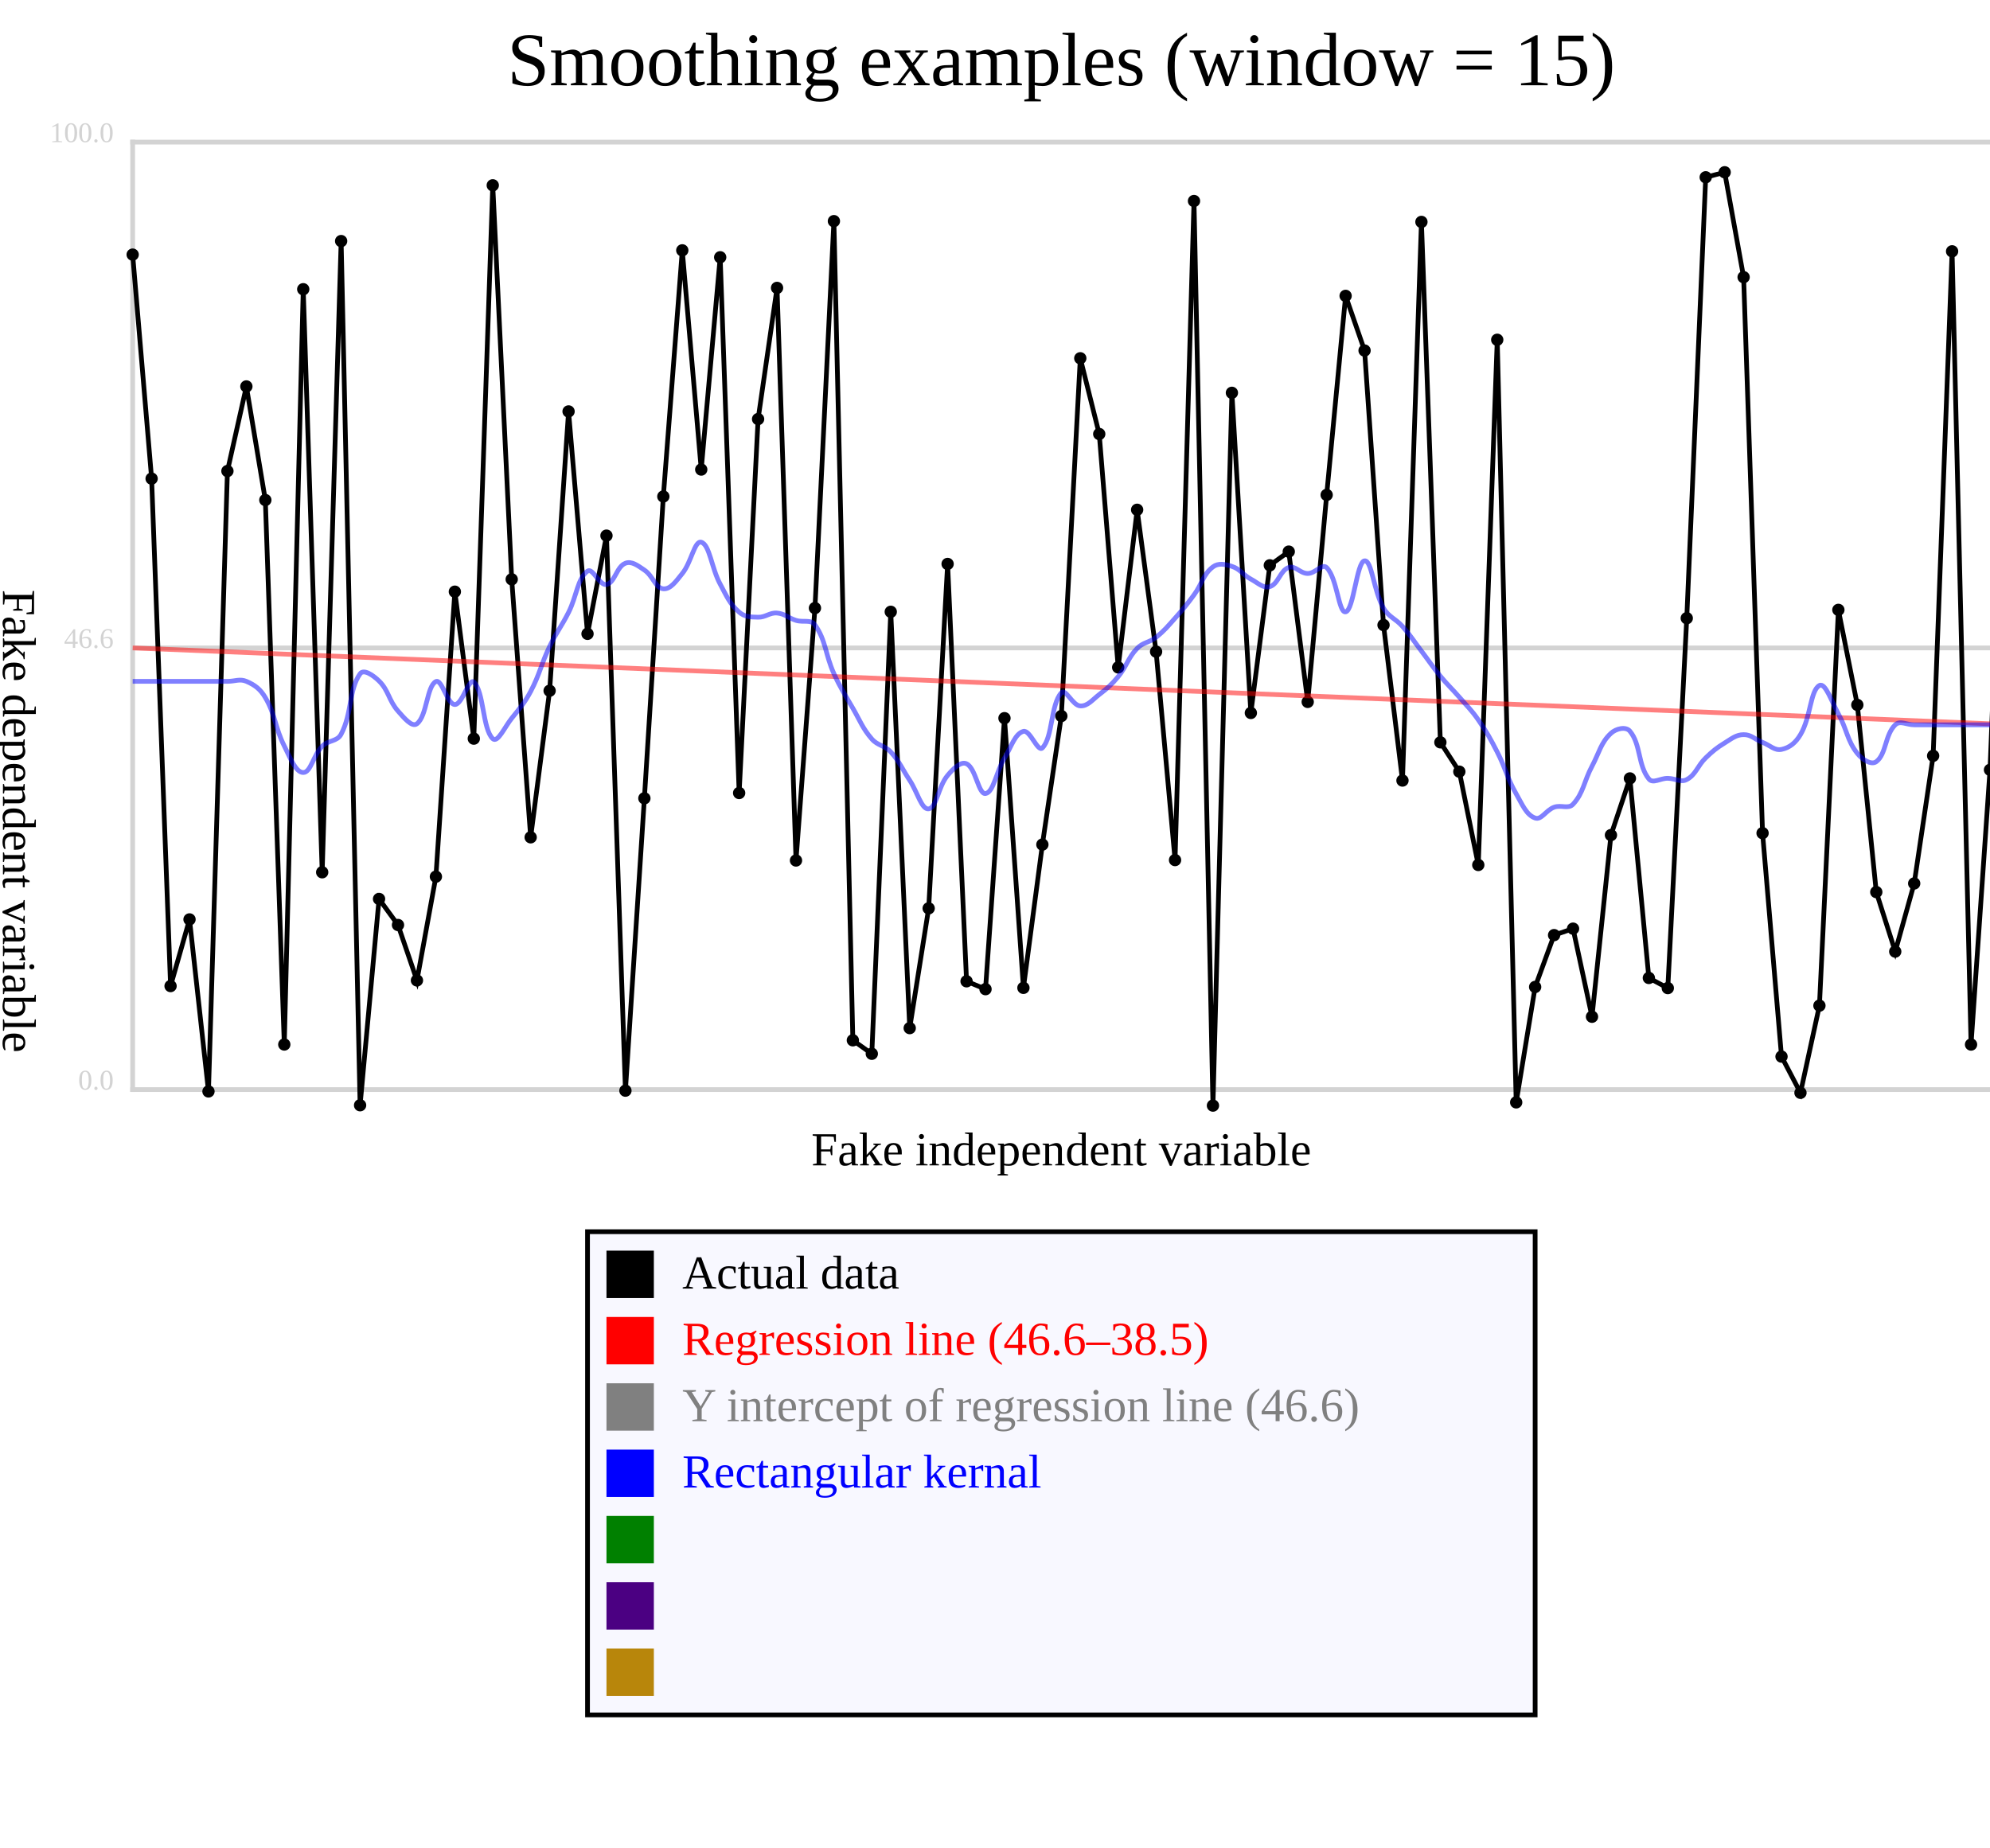
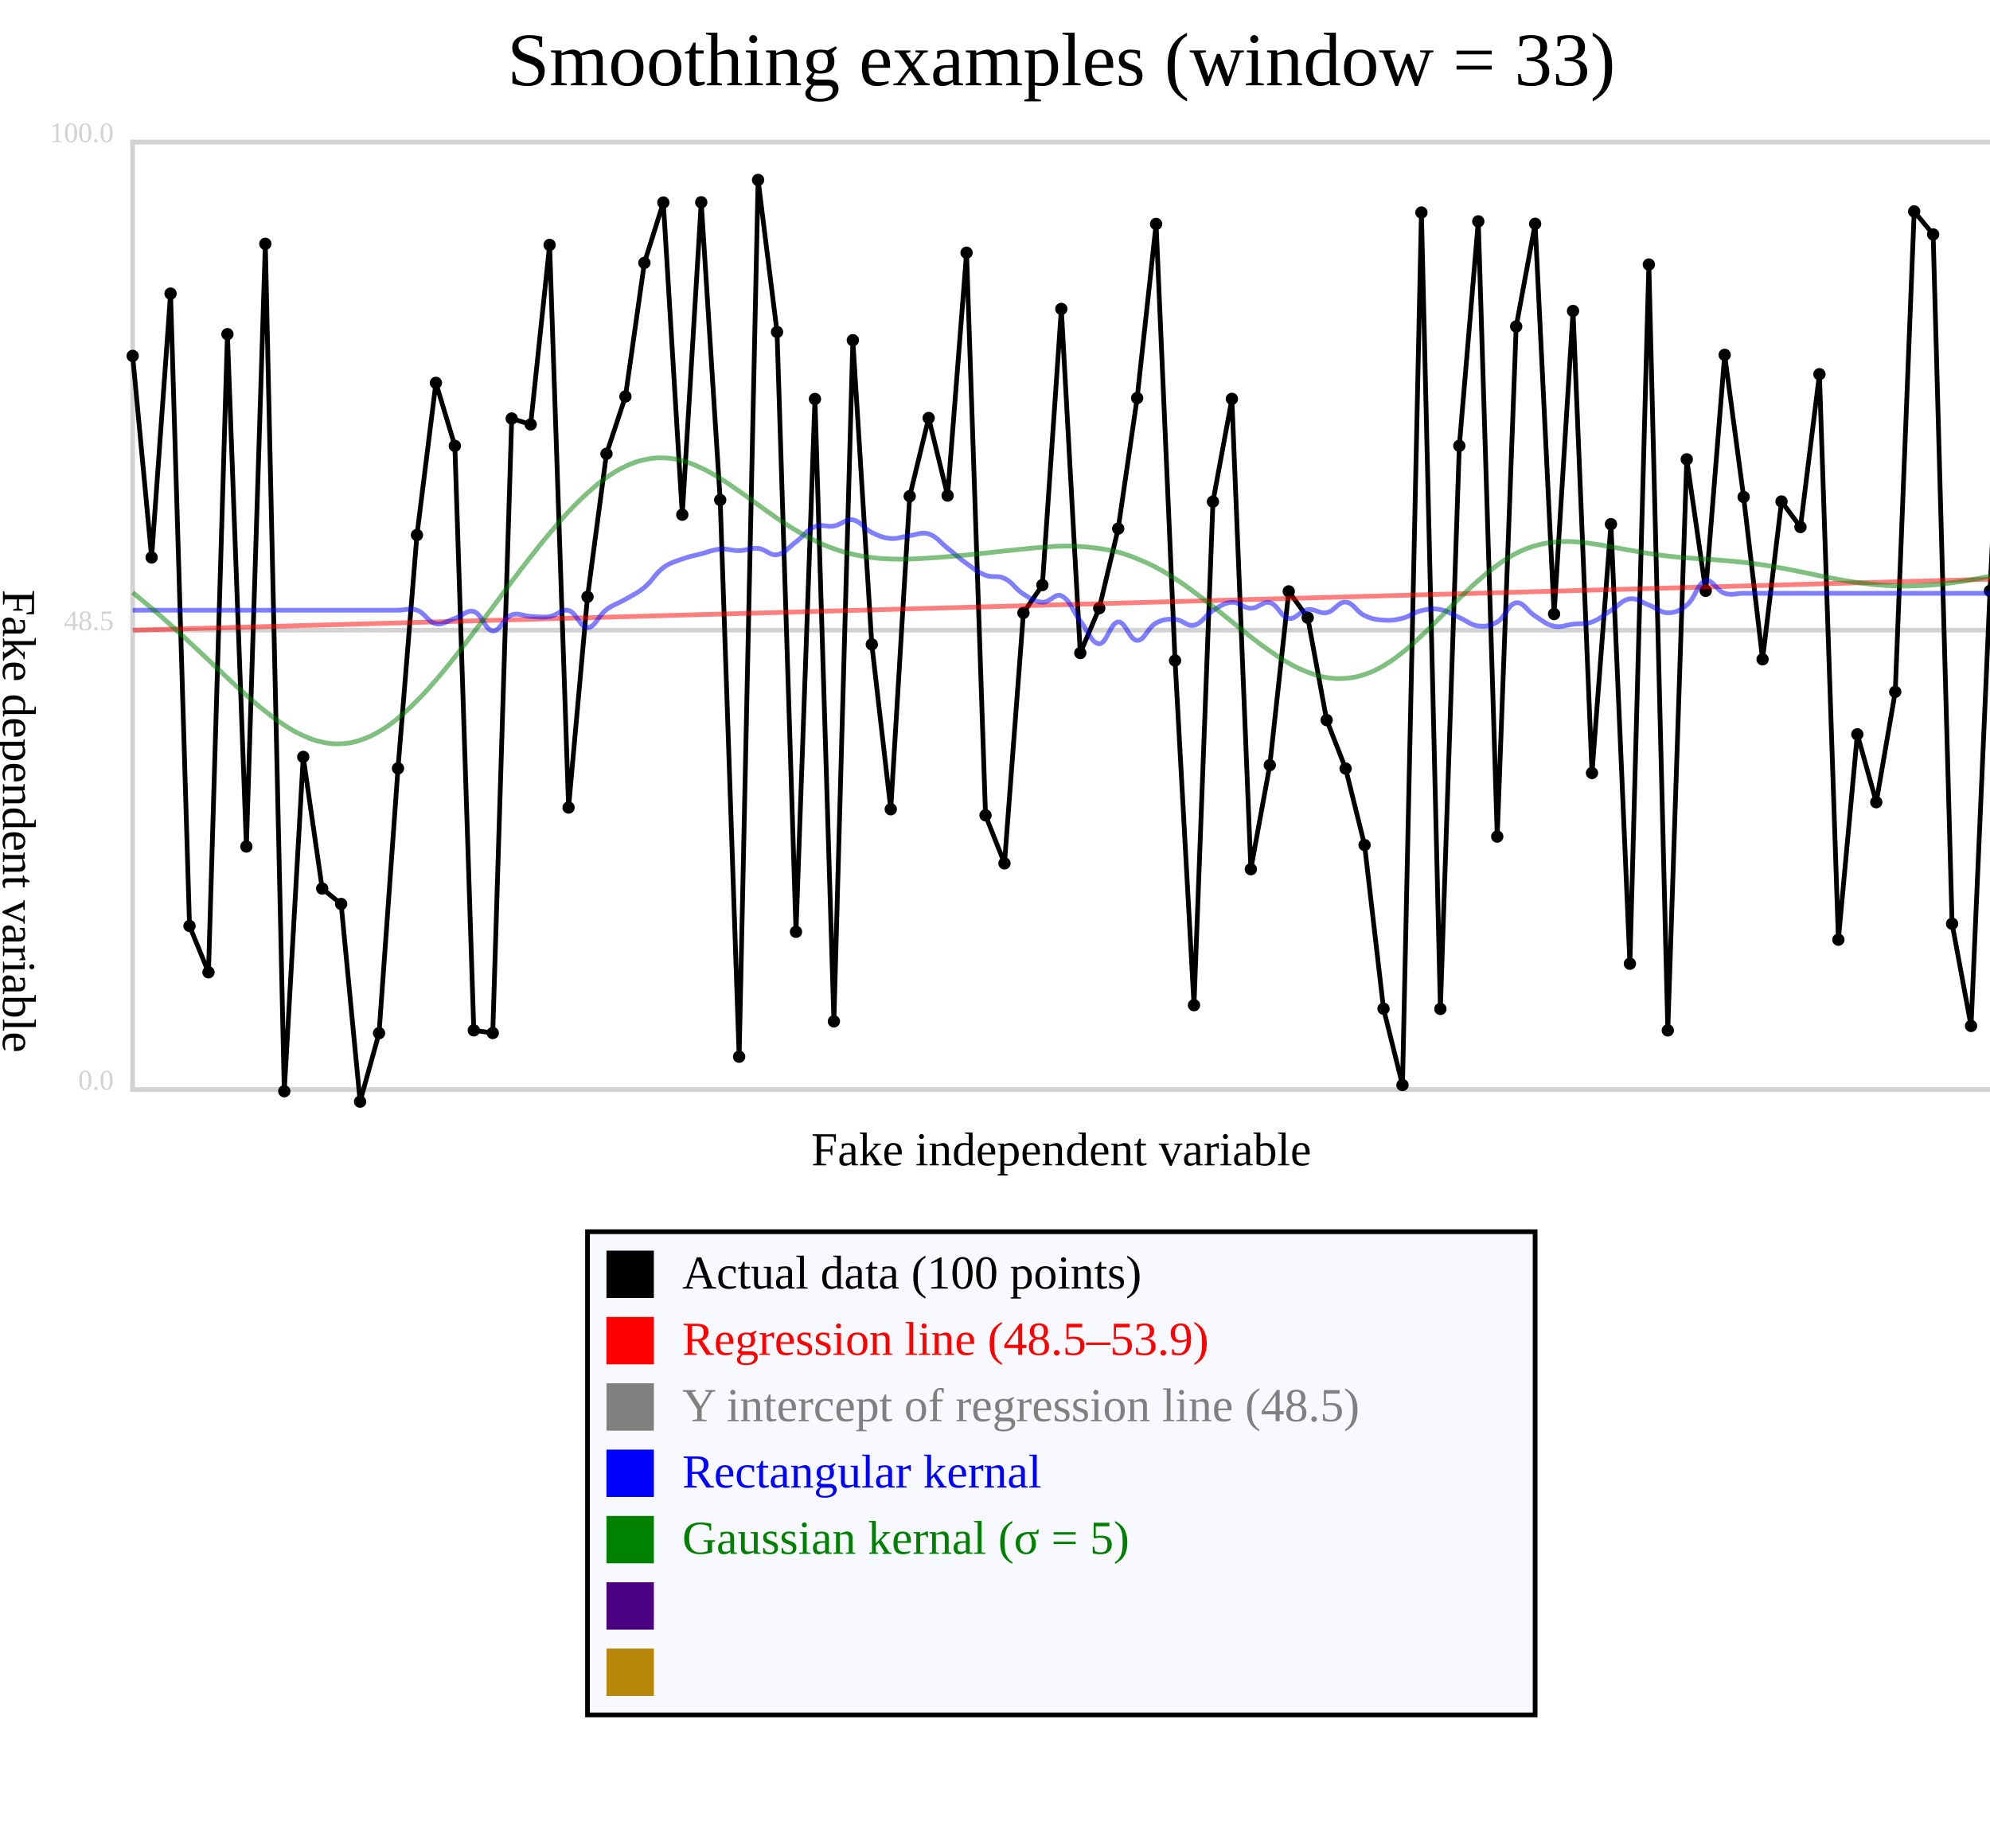
<svg xmlns="http://www.w3.org/2000/svg" viewBox="-12 -115 210 195">
  <style type="text/css">
+                 #linear {
+                     stroke: blue;
+                     stroke-width: 0.5;
+                     stroke-opacity: 0.5;
+                     fill: none;
+                 }
+                 #gaussian {
+                     stroke: green;
+                     stroke-width: 0.5;
+                     stroke-opacity: 0.5;
+                     fill: none;
+                 }
                .regression {
                    stroke: red;
                    stroke-width: 0.5;
                    stroke-opacity: 0.5;
-                 }
-                 .spline {
-                     stroke: blue;
-                     stroke-width: 0.5;
-                     stroke-opacity: 0.5;
-                     fill: none;
                }</style>
  <g>
    <line x1="2" y1="0" x2="200" y2="0" stroke="lightgray" stroke-width="0.5" stroke-linecap="square" />
    <text x="0" y="0" fill="lightgray" font-size="3" text-anchor="end" alignment-baseline="central">0.0</text>
    <line x1="2" y1="-100" x2="200" y2="-100" stroke="lightgray" stroke-width="0.5" stroke-linecap="square" />
    <text x="0" y="-100" fill="lightgray" font-size="3" text-anchor="end" alignment-baseline="central">100.0</text>
-     <text x="0" y="-46.614" fill="lightgray" font-size="3" text-anchor="end" alignment-baseline="central">46.6</text>
+     <text x="0" y="-48.487" fill="lightgray" font-size="3" text-anchor="end" alignment-baseline="central">48.5</text>
    <text x="208" y="-100" font-size="3" fill="lightgray" text-anchor="end" alignment-baseline="central">100.0</text>
    <text x="208" y="0" font-size="3" fill="lightgray" text-anchor="end" alignment-baseline="central">0.0</text>
-     <text x="208" y="-38.527" fill="red" fill-opacity="0.5" font-size="3" text-anchor="end" alignment-baseline="central">38.5</text>
+     <text x="208" y="-53.927" fill="red" fill-opacity="0.5" font-size="3" text-anchor="end" alignment-baseline="central">53.9</text>
    <line x1="2" y1="-100" x2="2" y2="0" stroke="lightgray" stroke-width="0.5" stroke-linecap="square" />
    <line x1="200" y1="-100" x2="200" y2="0" stroke="lightgray" stroke-width="0.5" stroke-linecap="square" />
-     <line x1="2" y1="-46.614" x2="200" y2="-46.614" stroke="lightgray" stroke-width="0.5" />
-     <circle cx="2" cy="-88.127" r="0.65" fill="black" />
-     <circle cx="4" cy="-64.483" r="0.65" fill="black" />
-     <circle cx="6" cy="-10.926" r="0.65" fill="black" />
-     <circle cx="8" cy="-17.96" r="0.65" fill="black" />
-     <circle cx="10" cy="0.195" r="0.65" fill="black" />
-     <circle cx="12" cy="-65.283" r="0.65" fill="black" />
-     <circle cx="14" cy="-74.213" r="0.65" fill="black" />
-     <circle cx="16" cy="-62.223" r="0.65" fill="black" />
-     <circle cx="18" cy="-4.758" r="0.65" fill="black" />
-     <circle cx="20" cy="-84.473" r="0.65" fill="black" />
-     <circle cx="22" cy="-22.937" r="0.65" fill="black" />
-     <circle cx="24" cy="-89.556" r="0.65" fill="black" />
-     <circle cx="26" cy="1.653" r="0.65" fill="black" />
-     <circle cx="28" cy="-20.12" r="0.65" fill="black" />
-     <circle cx="30" cy="-17.372" r="0.65" fill="black" />
-     <circle cx="32" cy="-11.522" r="0.65" fill="black" />
-     <circle cx="34" cy="-22.473" r="0.65" fill="black" />
-     <circle cx="36" cy="-52.551" r="0.65" fill="black" />
-     <circle cx="38" cy="-37.041" r="0.65" fill="black" />
-     <circle cx="40" cy="-95.442" r="0.65" fill="black" />
-     <circle cx="42" cy="-53.855" r="0.65" fill="black" />
-     <circle cx="44" cy="-26.626" r="0.65" fill="black" />
-     <circle cx="46" cy="-42.095" r="0.65" fill="black" />
-     <circle cx="48" cy="-71.575" r="0.65" fill="black" />
-     <circle cx="50" cy="-48.103" r="0.65" fill="black" />
-     <circle cx="52" cy="-58.465" r="0.65" fill="black" />
-     <circle cx="54" cy="0.113" r="0.65" fill="black" />
-     <circle cx="56" cy="-30.742" r="0.65" fill="black" />
-     <circle cx="58" cy="-62.597" r="0.65" fill="black" />
-     <circle cx="60" cy="-88.577" r="0.65" fill="black" />
-     <circle cx="62" cy="-65.442" r="0.65" fill="black" />
-     <circle cx="64" cy="-87.846" r="0.65" fill="black" />
-     <circle cx="66" cy="-31.303" r="0.65" fill="black" />
-     <circle cx="68" cy="-70.768" r="0.65" fill="black" />
-     <circle cx="70" cy="-84.614" r="0.65" fill="black" />
-     <circle cx="72" cy="-24.18" r="0.65" fill="black" />
-     <circle cx="74" cy="-50.821" r="0.65" fill="black" />
-     <circle cx="76" cy="-91.659" r="0.65" fill="black" />
-     <circle cx="78" cy="-5.202" r="0.65" fill="black" />
-     <circle cx="80" cy="-3.778" r="0.65" fill="black" />
-     <circle cx="82" cy="-50.427" r="0.65" fill="black" />
-     <circle cx="84" cy="-6.488" r="0.65" fill="black" />
-     <circle cx="86" cy="-19.129" r="0.65" fill="black" />
-     <circle cx="88" cy="-55.478" r="0.65" fill="black" />
-     <circle cx="90" cy="-11.43" r="0.65" fill="black" />
-     <circle cx="92" cy="-10.599" r="0.65" fill="black" />
-     <circle cx="94" cy="-39.199" r="0.65" fill="black" />
-     <circle cx="96" cy="-10.737" r="0.65" fill="black" />
-     <circle cx="98" cy="-25.858" r="0.65" fill="black" />
-     <circle cx="100" cy="-39.426" r="0.65" fill="black" />
-     <circle cx="102" cy="-77.186" r="0.65" fill="black" />
-     <circle cx="104" cy="-69.192" r="0.65" fill="black" />
-     <circle cx="106" cy="-44.561" r="0.65" fill="black" />
-     <circle cx="108" cy="-61.195" r="0.65" fill="black" />
-     <circle cx="110" cy="-46.22" r="0.65" fill="black" />
-     <circle cx="112" cy="-24.224" r="0.65" fill="black" />
-     <circle cx="114" cy="-93.784" r="0.65" fill="black" />
-     <circle cx="116" cy="1.69" r="0.65" fill="black" />
-     <circle cx="118" cy="-73.539" r="0.65" fill="black" />
-     <circle cx="120" cy="-39.751" r="0.65" fill="black" />
-     <circle cx="122" cy="-55.333" r="0.65" fill="black" />
-     <circle cx="124" cy="-56.78" r="0.65" fill="black" />
-     <circle cx="126" cy="-40.918" r="0.65" fill="black" />
-     <circle cx="128" cy="-62.763" r="0.65" fill="black" />
-     <circle cx="130" cy="-83.772" r="0.65" fill="black" />
-     <circle cx="132" cy="-78.002" r="0.65" fill="black" />
-     <circle cx="134" cy="-49.029" r="0.65" fill="black" />
-     <circle cx="136" cy="-32.618" r="0.65" fill="black" />
-     <circle cx="138" cy="-91.577" r="0.65" fill="black" />
-     <circle cx="140" cy="-36.65" r="0.65" fill="black" />
-     <circle cx="142" cy="-33.556" r="0.65" fill="black" />
-     <circle cx="144" cy="-23.706" r="0.65" fill="black" />
-     <circle cx="146" cy="-79.138" r="0.65" fill="black" />
-     <circle cx="148" cy="1.349" r="0.65" fill="black" />
-     <circle cx="150" cy="-10.831" r="0.65" fill="black" />
-     <circle cx="152" cy="-16.303" r="0.65" fill="black" />
-     <circle cx="154" cy="-16.984" r="0.65" fill="black" />
-     <circle cx="156" cy="-7.687" r="0.65" fill="black" />
-     <circle cx="158" cy="-26.86" r="0.65" fill="black" />
-     <circle cx="160" cy="-32.841" r="0.65" fill="black" />
-     <circle cx="162" cy="-11.782" r="0.65" fill="black" />
-     <circle cx="164" cy="-10.711" r="0.65" fill="black" />
-     <circle cx="166" cy="-49.751" r="0.65" fill="black" />
-     <circle cx="168" cy="-96.288" r="0.65" fill="black" />
-     <circle cx="170" cy="-96.818" r="0.65" fill="black" />
-     <circle cx="172" cy="-85.746" r="0.65" fill="black" />
-     <circle cx="174" cy="-27.065" r="0.65" fill="black" />
-     <circle cx="176" cy="-3.481" r="0.65" fill="black" />
-     <circle cx="178" cy="0.341" r="0.65" fill="black" />
-     <circle cx="180" cy="-8.86" r="0.65" fill="black" />
-     <circle cx="182" cy="-50.631" r="0.65" fill="black" />
-     <circle cx="184" cy="-40.601" r="0.65" fill="black" />
-     <circle cx="186" cy="-20.846" r="0.65" fill="black" />
-     <circle cx="188" cy="-14.567" r="0.65" fill="black" />
-     <circle cx="190" cy="-21.755" r="0.65" fill="black" />
-     <circle cx="192" cy="-35.227" r="0.65" fill="black" />
-     <circle cx="194" cy="-88.474" r="0.65" fill="black" />
-     <circle cx="196" cy="-4.754" r="0.65" fill="black" />
-     <circle cx="198" cy="-33.747" r="0.65" fill="black" />
-     <circle cx="200" cy="-83.762" r="0.65" fill="black" />
-     <polyline points="2,-88.127 4,-64.483 6,-10.926 8,-17.96 10,0.195 12,-65.283 14,-74.213 16,-62.223 18,-4.758 20,-84.473 22,-22.937 24,-89.556 26,1.653 28,-20.12 30,-17.372 32,-11.522 34,-22.473 36,-52.551 38,-37.041 40,-95.442 42,-53.855 44,-26.626 46,-42.095 48,-71.575 50,-48.103 52,-58.465 54,0.113 56,-30.742 58,-62.597 60,-88.577 62,-65.442 64,-87.846 66,-31.303 68,-70.768 70,-84.614 72,-24.18 74,-50.821 76,-91.659 78,-5.202 80,-3.778 82,-50.427 84,-6.488 86,-19.129 88,-55.478 90,-11.43 92,-10.599 94,-39.199 96,-10.737 98,-25.858 100,-39.426 102,-77.186 104,-69.192 106,-44.561 108,-61.195 110,-46.22 112,-24.224 114,-93.784 116,1.69 118,-73.539 120,-39.751 122,-55.333 124,-56.78 126,-40.918 128,-62.763 130,-83.772 132,-78.002 134,-49.029 136,-32.618 138,-91.577 140,-36.65 142,-33.556 144,-23.706 146,-79.138 148,1.349 150,-10.831 152,-16.303 154,-16.984 156,-7.687 158,-26.86 160,-32.841 162,-11.782 164,-10.711 166,-49.751 168,-96.288 170,-96.818 172,-85.746 174,-27.065 176,-3.481 178,0.341 180,-8.86 182,-50.631 184,-40.601 186,-20.846 188,-14.567 190,-21.755 192,-35.227 194,-88.474 196,-4.754 198,-33.747 200,-83.762" stroke="black" stroke-width="0.5" fill="none" />
+     <line x1="2" y1="-48.487" x2="200" y2="-48.487" stroke="lightgray" stroke-width="0.5" />
+     <circle cx="2" cy="-77.434" r="0.65" fill="black" />
+     <circle cx="4" cy="-56.161" r="0.65" fill="black" />
+     <circle cx="6" cy="-84.013" r="0.65" fill="black" />
+     <circle cx="8" cy="-17.269" r="0.65" fill="black" />
+     <circle cx="10" cy="-12.38" r="0.65" fill="black" />
+     <circle cx="12" cy="-79.731" r="0.65" fill="black" />
+     <circle cx="14" cy="-25.654" r="0.65" fill="black" />
+     <circle cx="16" cy="-89.266" r="0.65" fill="black" />
+     <circle cx="18" cy="0.174" r="0.65" fill="black" />
+     <circle cx="20" cy="-35.111" r="0.65" fill="black" />
+     <circle cx="22" cy="-21.217" r="0.65" fill="black" />
+     <circle cx="24" cy="-19.59" r="0.65" fill="black" />
+     <circle cx="26" cy="1.273" r="0.65" fill="black" />
+     <circle cx="28" cy="-5.954" r="0.65" fill="black" />
+     <circle cx="30" cy="-33.902" r="0.65" fill="black" />
+     <circle cx="32" cy="-58.529" r="0.65" fill="black" />
+     <circle cx="34" cy="-74.591" r="0.65" fill="black" />
+     <circle cx="36" cy="-67.94" r="0.65" fill="black" />
+     <circle cx="38" cy="-6.252" r="0.65" fill="black" />
+     <circle cx="40" cy="-5.971" r="0.65" fill="black" />
+     <circle cx="42" cy="-70.826" r="0.65" fill="black" />
+     <circle cx="44" cy="-70.2" r="0.65" fill="black" />
+     <circle cx="46" cy="-89.147" r="0.65" fill="black" />
+     <circle cx="48" cy="-29.766" r="0.65" fill="black" />
+     <circle cx="50" cy="-52.013" r="0.65" fill="black" />
+     <circle cx="52" cy="-67.106" r="0.65" fill="black" />
+     <circle cx="54" cy="-73.149" r="0.65" fill="black" />
+     <circle cx="56" cy="-87.255" r="0.65" fill="black" />
+     <circle cx="58" cy="-93.624" r="0.65" fill="black" />
+     <circle cx="60" cy="-60.676" r="0.65" fill="black" />
+     <circle cx="62" cy="-93.648" r="0.65" fill="black" />
+     <circle cx="64" cy="-62.229" r="0.65" fill="black" />
+     <circle cx="66" cy="-3.469" r="0.65" fill="black" />
+     <circle cx="68" cy="-96.009" r="0.65" fill="black" />
+     <circle cx="70" cy="-79.96" r="0.65" fill="black" />
+     <circle cx="72" cy="-16.651" r="0.65" fill="black" />
+     <circle cx="74" cy="-72.889" r="0.65" fill="black" />
+     <circle cx="76" cy="-7.201" r="0.65" fill="black" />
+     <circle cx="78" cy="-79.09" r="0.65" fill="black" />
+     <circle cx="80" cy="-46.99" r="0.65" fill="black" />
+     <circle cx="82" cy="-29.586" r="0.65" fill="black" />
+     <circle cx="84" cy="-62.63" r="0.65" fill="black" />
+     <circle cx="86" cy="-70.882" r="0.65" fill="black" />
+     <circle cx="88" cy="-62.693" r="0.65" fill="black" />
+     <circle cx="90" cy="-88.327" r="0.65" fill="black" />
+     <circle cx="92" cy="-28.947" r="0.65" fill="black" />
+     <circle cx="94" cy="-23.877" r="0.65" fill="black" />
+     <circle cx="96" cy="-50.314" r="0.65" fill="black" />
+     <circle cx="98" cy="-53.25" r="0.65" fill="black" />
+     <circle cx="100" cy="-82.395" r="0.65" fill="black" />
+     <circle cx="102" cy="-46.075" r="0.65" fill="black" />
+     <circle cx="104" cy="-50.803" r="0.65" fill="black" />
+     <circle cx="106" cy="-59.205" r="0.65" fill="black" />
+     <circle cx="108" cy="-72.984" r="0.65" fill="black" />
+     <circle cx="110" cy="-91.362" r="0.65" fill="black" />
+     <circle cx="112" cy="-45.287" r="0.65" fill="black" />
+     <circle cx="114" cy="-8.909" r="0.65" fill="black" />
+     <circle cx="116" cy="-62.052" r="0.65" fill="black" />
+     <circle cx="118" cy="-72.9" r="0.65" fill="black" />
+     <circle cx="120" cy="-23.26" r="0.65" fill="black" />
+     <circle cx="122" cy="-34.244" r="0.65" fill="black" />
+     <circle cx="124" cy="-52.579" r="0.65" fill="black" />
+     <circle cx="126" cy="-49.808" r="0.65" fill="black" />
+     <circle cx="128" cy="-38.997" r="0.65" fill="black" />
+     <circle cx="130" cy="-33.884" r="0.65" fill="black" />
+     <circle cx="132" cy="-25.81" r="0.65" fill="black" />
+     <circle cx="134" cy="-8.537" r="0.65" fill="black" />
+     <circle cx="136" cy="-0.48" r="0.65" fill="black" />
+     <circle cx="138" cy="-92.566" r="0.65" fill="black" />
+     <circle cx="140" cy="-8.513" r="0.65" fill="black" />
+     <circle cx="142" cy="-67.949" r="0.65" fill="black" />
+     <circle cx="144" cy="-91.636" r="0.65" fill="black" />
+     <circle cx="146" cy="-26.703" r="0.65" fill="black" />
+     <circle cx="148" cy="-80.54" r="0.65" fill="black" />
+     <circle cx="150" cy="-91.378" r="0.65" fill="black" />
+     <circle cx="152" cy="-50.192" r="0.65" fill="black" />
+     <circle cx="154" cy="-82.181" r="0.65" fill="black" />
+     <circle cx="156" cy="-33.413" r="0.65" fill="black" />
+     <circle cx="158" cy="-59.678" r="0.65" fill="black" />
+     <circle cx="160" cy="-13.285" r="0.65" fill="black" />
+     <circle cx="162" cy="-87.08" r="0.65" fill="black" />
+     <circle cx="164" cy="-6.247" r="0.65" fill="black" />
+     <circle cx="166" cy="-66.521" r="0.65" fill="black" />
+     <circle cx="168" cy="-52.636" r="0.65" fill="black" />
+     <circle cx="170" cy="-77.547" r="0.65" fill="black" />
+     <circle cx="172" cy="-62.546" r="0.65" fill="black" />
+     <circle cx="174" cy="-45.413" r="0.65" fill="black" />
+     <circle cx="176" cy="-62.066" r="0.65" fill="black" />
+     <circle cx="178" cy="-59.377" r="0.65" fill="black" />
+     <circle cx="180" cy="-75.502" r="0.65" fill="black" />
+     <circle cx="182" cy="-15.819" r="0.65" fill="black" />
+     <circle cx="184" cy="-37.496" r="0.65" fill="black" />
+     <circle cx="186" cy="-30.332" r="0.65" fill="black" />
+     <circle cx="188" cy="-41.977" r="0.65" fill="black" />
+     <circle cx="190" cy="-92.682" r="0.65" fill="black" />
+     <circle cx="192" cy="-90.257" r="0.65" fill="black" />
+     <circle cx="194" cy="-17.501" r="0.65" fill="black" />
+     <circle cx="196" cy="-6.717" r="0.65" fill="black" />
+     <circle cx="198" cy="-52.64" r="0.65" fill="black" />
+     <circle cx="200" cy="-93.507" r="0.65" fill="black" />
+     <polyline points="2,-77.434 4,-56.161 6,-84.013 8,-17.269 10,-12.38 12,-79.731 14,-25.654 16,-89.266 18,0.174 20,-35.111 22,-21.217 24,-19.59 26,1.273 28,-5.954 30,-33.902 32,-58.529 34,-74.591 36,-67.94 38,-6.252 40,-5.971 42,-70.826 44,-70.2 46,-89.147 48,-29.766 50,-52.013 52,-67.106 54,-73.149 56,-87.255 58,-93.624 60,-60.676 62,-93.648 64,-62.229 66,-3.469 68,-96.009 70,-79.96 72,-16.651 74,-72.889 76,-7.201 78,-79.09 80,-46.99 82,-29.586 84,-62.63 86,-70.882 88,-62.693 90,-88.327 92,-28.947 94,-23.877 96,-50.314 98,-53.25 100,-82.395 102,-46.075 104,-50.803 106,-59.205 108,-72.984 110,-91.362 112,-45.287 114,-8.909 116,-62.052 118,-72.9 120,-23.26 122,-34.244 124,-52.579 126,-49.808 128,-38.997 130,-33.884 132,-25.81 134,-8.537 136,-0.48 138,-92.566 140,-8.513 142,-67.949 144,-91.636 146,-26.703 148,-80.54 150,-91.378 152,-50.192 154,-82.181 156,-33.413 158,-59.678 160,-13.285 162,-87.08 164,-6.247 166,-66.521 168,-52.636 170,-77.547 172,-62.546 174,-45.413 176,-62.066 178,-59.377 180,-75.502 182,-15.819 184,-37.496 186,-30.332 188,-41.977 190,-92.682 192,-90.257 194,-17.501 196,-6.717 198,-52.64 200,-93.507" stroke="black" stroke-width="0.5" fill="none" />
    <g>
-       <line x1="2" y1="-46.614" x2="200" y2="-38.527" class="regression" />
+       <line x1="2" y1="-48.487" x2="200" y2="-53.927" class="regression" />
    </g>
-     <g>
-       <path d="M2,-43.086 Q3.2,-43.086 4,-43.086 C4.8,-43.086 5.2,-43.086 6,-43.086 C6.8,-43.086 7.2,-43.086 8,-43.086 C8.8,-43.086 9.2,-43.086 10,-43.086 C10.8,-43.086 11.2,-43.086 12,-43.086 C12.8,-43.086 13.309,-43.382 14,-43.086 C14.909,-42.697 15.481,-42.257 16,-41.372 C17.081,-39.529 17.017,-38.209 18,-36.265 C18.617,-35.046 19.198,-33.47 20,-33.464 C20.798,-33.459 21.055,-35.283 22,-36.239 C22.655,-36.902 23.581,-36.711 24,-37.512 C25.181,-39.77 24.788,-42.187 26,-43.887 C26.388,-44.432 27.419,-43.697 28,-43.125 C29.019,-42.124 29.026,-41.053 30,-39.953 C30.626,-39.247 31.471,-38.2 32,-38.611 C33.071,-39.445 33.027,-42.572 34,-43.066 C34.627,-43.384 35.194,-40.652 36,-40.641 C36.794,-40.63 37.473,-43.485 38,-43.009 C39.073,-42.042 38.909,-38.073 40,-37.032 C40.509,-36.545 41.265,-38.274 42,-39.191 C42.865,-40.271 43.356,-40.803 44,-42.023 C44.956,-43.835 45.11,-44.915 46,-46.77 C46.71,-48.251 47.261,-48.896 48,-50.365 C48.861,-52.077 48.941,-53.944 50,-54.723 C50.541,-55.121 51.282,-53.157 52,-53.306 C52.882,-53.49 53.062,-55.197 54,-55.555 C54.662,-55.808 55.311,-55.298 56,-54.833 C56.911,-54.218 57.164,-52.931 58,-52.855 C58.764,-52.785 59.361,-53.682 60,-54.468 C60.961,-55.649 61.291,-57.97 62,-57.772 C62.891,-57.522 63.078,-55.049 64,-53.347 C64.678,-52.097 64.988,-51.276 66,-50.392 C66.588,-49.879 67.196,-49.875 68,-49.856 C68.796,-49.837 69.218,-50.362 70,-50.296 C70.818,-50.228 71.183,-49.777 72,-49.522 C72.783,-49.278 73.566,-49.657 74,-49.047 C75.166,-47.41 75.088,-45.91 76,-43.904 C76.688,-42.39 77.164,-41.69 78,-40.248 C78.764,-38.93 79.022,-38.133 80,-37.005 C80.622,-36.287 81.356,-36.337 82,-35.634 C82.956,-34.591 83.202,-33.839 84,-32.64 C84.802,-31.436 85.246,-29.529 86,-29.627 C86.846,-29.738 86.986,-31.955 88,-33.161 C88.586,-33.858 89.382,-34.682 90,-34.386 C90.982,-33.916 91.251,-31.135 92,-31.246 C92.851,-31.372 93.12,-33.535 94,-34.979 C94.72,-36.16 95.094,-37.563 96,-37.808 C96.694,-37.996 97.518,-35.57 98,-36.061 C99.118,-37.2 98.854,-40.611 100,-41.881 C100.454,-42.384 101.183,-40.531 102,-40.493 C102.783,-40.457 103.265,-41.13 104,-41.697 C104.865,-42.366 105.306,-42.74 106,-43.585 C106.906,-44.689 107.028,-45.558 108,-46.568 C108.628,-47.22 109.281,-47.167 110,-47.74 C110.881,-48.441 111.244,-48.907 112,-49.752 C112.844,-50.696 113.247,-51.193 114,-52.212 C114.847,-53.36 114.975,-54.397 116,-55.169 C116.575,-55.601 117.274,-55.457 118,-55.223 C118.874,-54.941 119.155,-54.331 120,-53.879 C120.755,-53.475 121.311,-52.871 122,-53.083 C122.911,-53.363 123.079,-54.789 124,-55.108 C124.679,-55.344 125.199,-54.473 126,-54.47 C126.799,-54.467 127.533,-55.565 128,-55.092 C129.133,-53.945 129.249,-50.286 130,-50.42 C130.849,-50.572 131.173,-55.727 132,-55.809 C132.773,-55.885 132.945,-52.642 134,-50.816 C134.545,-49.873 135.267,-49.719 136,-48.888 C136.867,-47.907 137.205,-47.331 138,-46.286 C138.805,-45.229 139.157,-44.659 140,-43.633 C140.757,-42.712 141.218,-42.319 142,-41.418 C142.818,-40.476 143.293,-40.047 144,-39.024 C144.893,-37.732 145.282,-37.03 146,-35.629 C146.882,-33.906 147.042,-32.884 148,-31.214 C148.642,-30.096 149.064,-28.99 150,-28.66 C150.664,-28.425 151.148,-29.492 152,-29.802 C152.748,-30.074 153.502,-29.577 154,-30.116 C155.102,-31.308 155.156,-32.546 156,-34.127 C156.756,-35.542 156.934,-36.62 158,-37.606 C158.534,-38.101 159.567,-38.352 160,-37.83 C161.167,-36.424 160.831,-34.241 162,-32.786 C162.431,-32.25 163.201,-32.866 164,-32.854 C164.801,-32.841 165.364,-32.379 166,-32.722 C166.964,-33.242 167.129,-34.17 168,-35.011 C168.729,-35.715 169.139,-36.057 170,-36.585 C170.739,-37.038 171.196,-37.451 172,-37.463 C172.796,-37.474 173.195,-36.957 174,-36.643 C174.795,-36.333 175.27,-35.753 176,-35.904 C176.87,-36.083 177.498,-36.621 178,-37.467 C179.098,-39.32 179.03,-42.121 180,-42.651 C180.63,-42.995 181.299,-40.908 182,-39.651 C182.899,-38.04 182.913,-36.852 184,-35.482 C184.513,-34.836 185.467,-34.21 186,-34.611 C187.067,-35.417 186.902,-37.432 188,-38.499 C188.502,-38.987 189.2,-38.499 190,-38.499 C190.8,-38.499 191.2,-38.499 192,-38.499 C192.8,-38.499 193.2,-38.499 194,-38.499 C194.8,-38.499 195.2,-38.499 196,-38.499 C196.8,-38.499 197.2,-38.499 198,-38.499 Q198.8,-38.499 200,-38.499" class="spline" />
+     <g id="linear">
+       <g>
+         <path d="M2,-50.599 Q3.2,-50.599 4,-50.599 C4.8,-50.599 5.2,-50.599 6,-50.599 C6.8,-50.599 7.2,-50.599 8,-50.599 C8.8,-50.599 9.2,-50.599 10,-50.599 C10.8,-50.599 11.2,-50.599 12,-50.599 C12.8,-50.599 13.2,-50.599 14,-50.599 C14.8,-50.599 15.2,-50.599 16,-50.599 C16.8,-50.599 17.2,-50.599 18,-50.599 C18.8,-50.599 19.2,-50.599 20,-50.599 C20.8,-50.599 21.2,-50.599 22,-50.599 C22.8,-50.599 23.2,-50.599 24,-50.599 C24.8,-50.599 25.2,-50.599 26,-50.599 C26.8,-50.599 27.2,-50.599 28,-50.599 C28.8,-50.599 29.2,-50.599 30,-50.599 C30.8,-50.599 31.282,-50.855 32,-50.599 C32.882,-50.284 33.133,-49.358 34,-49.17 C34.733,-49.012 35.209,-49.479 36,-49.733 C36.809,-49.993 37.317,-50.68 38,-50.455 C38.917,-50.152 39.165,-48.488 40,-48.413 C40.765,-48.345 41.095,-49.753 42,-50.099 C42.695,-50.364 43.199,-49.977 44,-49.942 C44.799,-49.907 45.22,-49.8 46,-49.922 C46.82,-50.051 47.299,-50.773 48,-50.569 C48.899,-50.308 49.209,-48.742 50,-48.76 C50.809,-48.78 51.123,-50.009 52,-50.664 C52.723,-51.203 53.215,-51.288 54,-51.748 C54.815,-52.225 55.28,-52.403 56,-53.004 C56.88,-53.739 57.092,-54.407 58,-55.087 C58.692,-55.606 59.176,-55.703 60,-56.003 C60.776,-56.286 61.198,-56.338 62,-56.546 C62.798,-56.754 63.189,-56.975 64,-57.044 C64.789,-57.11 65.202,-56.868 66,-56.884 C66.802,-56.899 67.218,-57.203 68,-57.12 C68.818,-57.033 69.254,-56.329 70,-56.457 C70.854,-56.604 71.225,-57.234 72,-57.808 C72.825,-58.419 73.101,-59.043 74,-59.421 C74.701,-59.715 75.219,-59.348 76,-59.486 C76.819,-59.631 77.254,-60.256 78,-60.127 C78.854,-59.981 79.146,-59.217 80,-58.798 C80.746,-58.433 81.186,-58.233 82,-58.166 C82.786,-58.102 83.197,-58.374 84,-58.47 C84.797,-58.566 85.288,-58.884 86,-58.646 C86.888,-58.349 87.209,-57.751 88,-57.134 C88.809,-56.503 89.166,-56.122 90,-55.528 C90.766,-54.982 91.14,-54.622 92,-54.284 C92.74,-53.993 93.299,-54.303 94,-53.955 C94.899,-53.509 95.13,-52.846 96,-52.299 C96.73,-51.84 97.188,-51.477 98,-51.44 C98.788,-51.404 99.378,-52.424 100,-52.117 C100.978,-51.634 101.176,-50.508 102,-49.466 C102.776,-48.484 103.189,-47.079 104,-47.058 C104.789,-47.036 105.165,-49.285 106,-49.358 C106.765,-49.425 107.189,-47.43 108,-47.407 C108.789,-47.386 109.085,-48.74 110,-49.248 C110.685,-49.628 111.211,-49.674 112,-49.628 C112.811,-49.581 113.275,-48.845 114,-49.013 C114.875,-49.217 115.141,-50.039 116,-50.558 C116.741,-51.005 117.184,-51.379 118,-51.429 C118.784,-51.477 119.198,-50.809 120,-50.802 C120.798,-50.794 121.288,-51.583 122,-51.392 C122.888,-51.154 123.134,-49.887 124,-49.728 C124.734,-49.594 125.166,-50.532 126,-50.659 C126.766,-50.776 127.249,-50.19 128,-50.338 C128.849,-50.507 129.228,-51.512 130,-51.453 C130.828,-51.388 131.129,-50.443 132,-50.028 C132.729,-49.681 133.191,-49.604 134,-49.547 C134.791,-49.491 135.228,-49.551 136,-49.746 C136.828,-49.955 137.17,-50.367 138,-50.556 C138.77,-50.732 139.232,-50.799 140,-50.658 C140.832,-50.505 141.204,-50.165 142,-49.822 C142.804,-49.476 143.173,-49.03 144,-48.934 C144.773,-48.845 145.33,-48.952 146,-49.361 C146.93,-49.93 147.14,-51.247 148,-51.379 C148.74,-51.494 149.171,-50.491 150,-49.978 C150.771,-49.502 151.152,-49.088 152,-48.906 C152.752,-48.744 153.2,-49.03 154,-49.12 C154.8,-49.21 155.26,-49.086 156,-49.354 C156.86,-49.666 157.201,-50.082 158,-50.569 C158.801,-51.058 159.156,-51.674 160,-51.795 C160.756,-51.904 161.211,-51.435 162,-51.144 C162.811,-50.845 163.199,-50.323 164,-50.321 C164.799,-50.319 165.363,-50.594 166,-51.134 C166.963,-51.949 167.079,-53.421 168,-53.708 C168.679,-53.92 169.127,-52.67 170,-52.38 C170.727,-52.138 171.2,-52.38 172,-52.38 C172.8,-52.38 173.2,-52.38 174,-52.38 C174.8,-52.38 175.2,-52.38 176,-52.38 C176.8,-52.38 177.2,-52.38 178,-52.38 C178.8,-52.38 179.2,-52.38 180,-52.38 C180.8,-52.38 181.2,-52.38 182,-52.38 C182.8,-52.38 183.2,-52.38 184,-52.38 C184.8,-52.38 185.2,-52.38 186,-52.38 C186.8,-52.38 187.2,-52.38 188,-52.38 C188.8,-52.38 189.2,-52.38 190,-52.38 C190.8,-52.38 191.2,-52.38 192,-52.38 C192.8,-52.38 193.2,-52.38 194,-52.38 C194.8,-52.38 195.2,-52.38 196,-52.38 C196.8,-52.38 197.2,-52.38 198,-52.38 Q198.8,-52.38 200,-52.38" class="spline" />
+       </g>
+     </g>
+     <g id="gaussian">
+       <g>
+         <path d="M2,-52.465 Q3.209,-51.476 4,-50.8 C4.809,-50.108 5.208,-49.755 6,-49.045 C6.808,-48.322 7.205,-47.953 8,-47.216 C8.805,-46.469 9.201,-46.089 10,-45.336 C10.801,-44.582 11.194,-44.198 12,-43.45 C12.794,-42.712 13.186,-42.336 14,-41.619 C14.786,-40.927 15.177,-40.575 16,-39.927 C16.777,-39.316 17.169,-39.006 18,-38.472 C18.769,-37.977 19.168,-37.73 20,-37.356 C20.768,-37.011 21.18,-36.85 22,-36.675 C22.78,-36.508 23.205,-36.462 24,-36.501 C24.805,-36.541 25.231,-36.626 26,-36.873 C26.831,-37.14 27.243,-37.346 28,-37.787 C28.843,-38.278 29.242,-38.584 30,-39.201 C30.842,-39.886 31.234,-40.272 32,-41.042 C32.834,-41.88 33.225,-42.327 34,-43.22 C34.825,-44.172 35.217,-44.668 36,-45.655 C36.817,-46.684 37.205,-47.214 38,-48.26 C38.805,-49.318 39.204,-49.85 40,-50.916 C40.804,-51.993 41.191,-52.544 42,-53.618 C42.791,-54.669 43.187,-55.195 44,-56.23 C44.787,-57.232 45.181,-57.734 46,-58.711 C46.781,-59.641 47.168,-60.111 48,-60.995 C48.768,-61.812 49.167,-62.213 50,-62.963 C50.767,-63.654 51.158,-64.005 52,-64.599 C52.758,-65.132 53.163,-65.388 54,-65.781 C54.763,-66.139 55.179,-66.293 56,-66.476 C56.779,-66.649 57.203,-66.695 58,-66.673 C58.803,-66.65 59.222,-66.571 60,-66.364 C60.822,-66.146 61.227,-65.969 62,-65.609 C62.827,-65.224 63.221,-64.979 64,-64.502 C64.821,-64 65.209,-63.71 66,-63.16 C66.809,-62.598 67.199,-62.296 68,-61.723 C68.799,-61.152 69.187,-60.85 70,-60.3 C70.787,-59.767 71.183,-59.501 72,-59.017 C72.783,-58.554 73.182,-58.329 74,-57.932 C74.782,-57.554 75.183,-57.373 76,-57.081 C76.783,-56.801 77.19,-56.692 78,-56.504 C78.79,-56.321 79.195,-56.254 80,-56.153 C80.795,-56.053 81.199,-56.032 82,-56.001 C82.799,-55.971 83.2,-55.98 84,-55.999 C84.8,-56.019 85.201,-56.05 86,-56.099 C86.801,-56.148 87.201,-56.179 88,-56.244 C88.801,-56.308 89.2,-56.345 90,-56.422 C90.8,-56.498 91.2,-56.54 92,-56.626 C92.8,-56.712 93.2,-56.764 94,-56.85 C94.8,-56.936 95.2,-56.978 96,-57.055 C96.8,-57.133 97.199,-57.177 98,-57.238 C98.799,-57.298 99.199,-57.343 100,-57.359 C100.799,-57.376 101.202,-57.37 102,-57.32 C102.802,-57.27 103.205,-57.227 104,-57.108 C104.805,-56.987 105.215,-56.932 106,-56.72 C106.815,-56.5 107.216,-56.345 108,-56.029 C108.816,-55.7 109.222,-55.518 110,-55.108 C110.822,-54.676 111.22,-54.429 112,-53.925 C112.82,-53.395 113.213,-53.101 114,-52.523 C114.813,-51.927 115.207,-51.613 116,-50.99 C116.807,-50.355 117.2,-50.023 118,-49.38 C118.8,-48.736 119.188,-48.399 120,-47.773 C120.788,-47.166 121.182,-46.86 122,-46.295 C122.782,-45.754 123.171,-45.471 124,-45.007 C124.771,-44.576 125.175,-44.371 126,-44.058 C126.775,-43.764 127.185,-43.621 128,-43.489 C128.785,-43.361 129.208,-43.343 130,-43.407 C130.808,-43.473 131.231,-43.557 132,-43.813 C132.831,-44.09 133.24,-44.299 134,-44.74 C134.84,-45.228 135.235,-45.532 136,-46.134 C136.835,-46.791 137.221,-47.165 138,-47.889 C138.821,-48.652 139.204,-49.063 140,-49.852 C140.804,-50.648 141.188,-51.064 142,-51.85 C142.788,-52.613 143.174,-53.005 144,-53.726 C144.774,-54.402 145.166,-54.744 146,-55.343 C146.766,-55.893 147.163,-56.17 148,-56.599 C148.763,-56.99 149.178,-57.15 150,-57.393 C150.778,-57.622 151.193,-57.692 152,-57.78 C152.793,-57.866 153.202,-57.861 154,-57.829 C154.802,-57.797 155.203,-57.728 156,-57.62 C156.803,-57.511 157.201,-57.424 158,-57.285 C158.801,-57.146 159.199,-57.064 160,-56.924 C160.799,-56.783 161.198,-56.707 162,-56.583 C162.798,-56.461 163.198,-56.402 164,-56.309 C164.798,-56.216 165.199,-56.182 166,-56.118 C166.799,-56.054 167.2,-56.045 168,-55.989 C168.8,-55.932 169.201,-55.904 170,-55.835 C170.801,-55.766 171.202,-55.734 172,-55.643 C172.802,-55.552 173.202,-55.501 174,-55.382 C174.802,-55.262 175.202,-55.191 176,-55.045 C176.802,-54.899 177.201,-54.813 178,-54.652 C178.801,-54.49 179.199,-54.398 180,-54.237 C180.799,-54.075 181.198,-53.989 182,-53.844 C182.798,-53.7 183.197,-53.628 184,-53.515 C184.797,-53.403 185.198,-53.352 186,-53.282 C186.798,-53.211 187.199,-53.186 188,-53.162 C188.799,-53.138 189.201,-53.138 190,-53.161 C190.801,-53.183 191.202,-53.208 192,-53.274 C192.802,-53.34 193.202,-53.386 194,-53.491 C194.802,-53.597 195.203,-53.661 196,-53.8 C196.803,-53.941 197.203,-54.021 198,-54.191 Q198.803,-54.363 200,-54.655" class="spline" />
+       </g>
    </g>
    <text x="100" y="8" text-anchor="middle" font-size="5">Fake independent
                    variable</text>
    <text x="-10" y="-50" text-anchor="middle" font-size="5" writing-mode="tb">Fake
                    dependent variable</text>
-     <text x="100" y="-106" text-anchor="middle" font-size="8">Smoothing examples (window                     = 15)</text>
+     <text x="100" y="-106" text-anchor="middle" font-size="8">Smoothing examples (window                     = 33)</text>
  </g>
  <g transform="translate(50, 15)">
    <rect x="0" y="0" width="100" height="51" fill="ghostwhite" stroke="black" stroke-width="0.5" />
    <rect x="2" y="2" width="5" height="5" fill="black" />
    <rect x="2" y="9" width="5" height="5" fill="red" />
    <rect x="2" y="16" width="5" height="5" fill="gray" />
    <rect x="2" y="23" width="5" height="5" fill="blue" />
    <rect x="2" y="30" width="5" height="5" fill="green" />
    <rect x="2" y="37" width="5" height="5" fill="indigo" />
    <rect x="2" y="44" width="5" height="5" fill="darkgoldenrod" />
    <text x="10" y="6" fill="black" font-size="5">
-       <tspan>Actual data</tspan>
-       <tspan x="10" dy="7" fill="red">Regression line (46.6–38.5)</tspan>
-       <tspan x="10" dy="7" fill="gray">Y intercept of regression line (46.6)</tspan>
+       <tspan>Actual data (100 points)</tspan>
+       <tspan x="10" dy="7" fill="red">Regression line (48.5–53.9)</tspan>
+       <tspan x="10" dy="7" fill="gray">Y intercept of regression line (48.5)</tspan>
      <tspan x="10" dy="7" fill="blue">Rectangular kernal</tspan>
+       <tspan x="10" dy="7" fill="green">Gaussian kernal (σ = 5)</tspan>
    </text>
  </g>
</svg>
